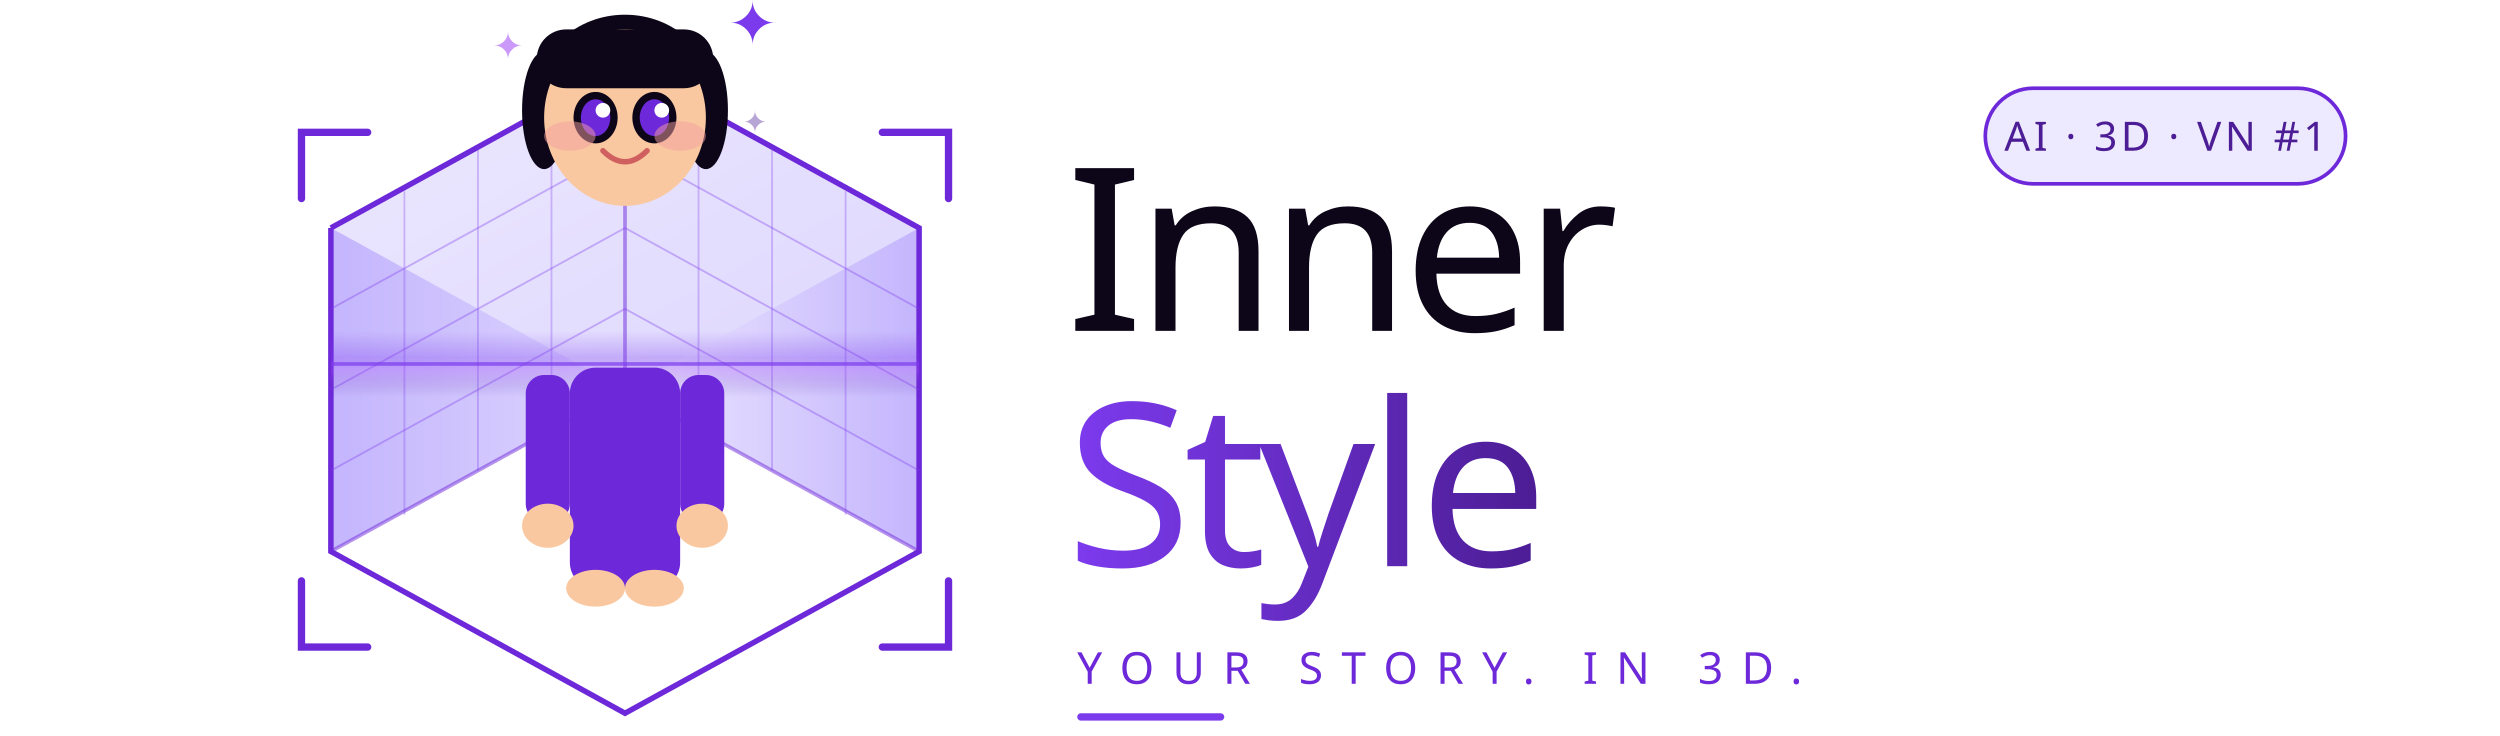
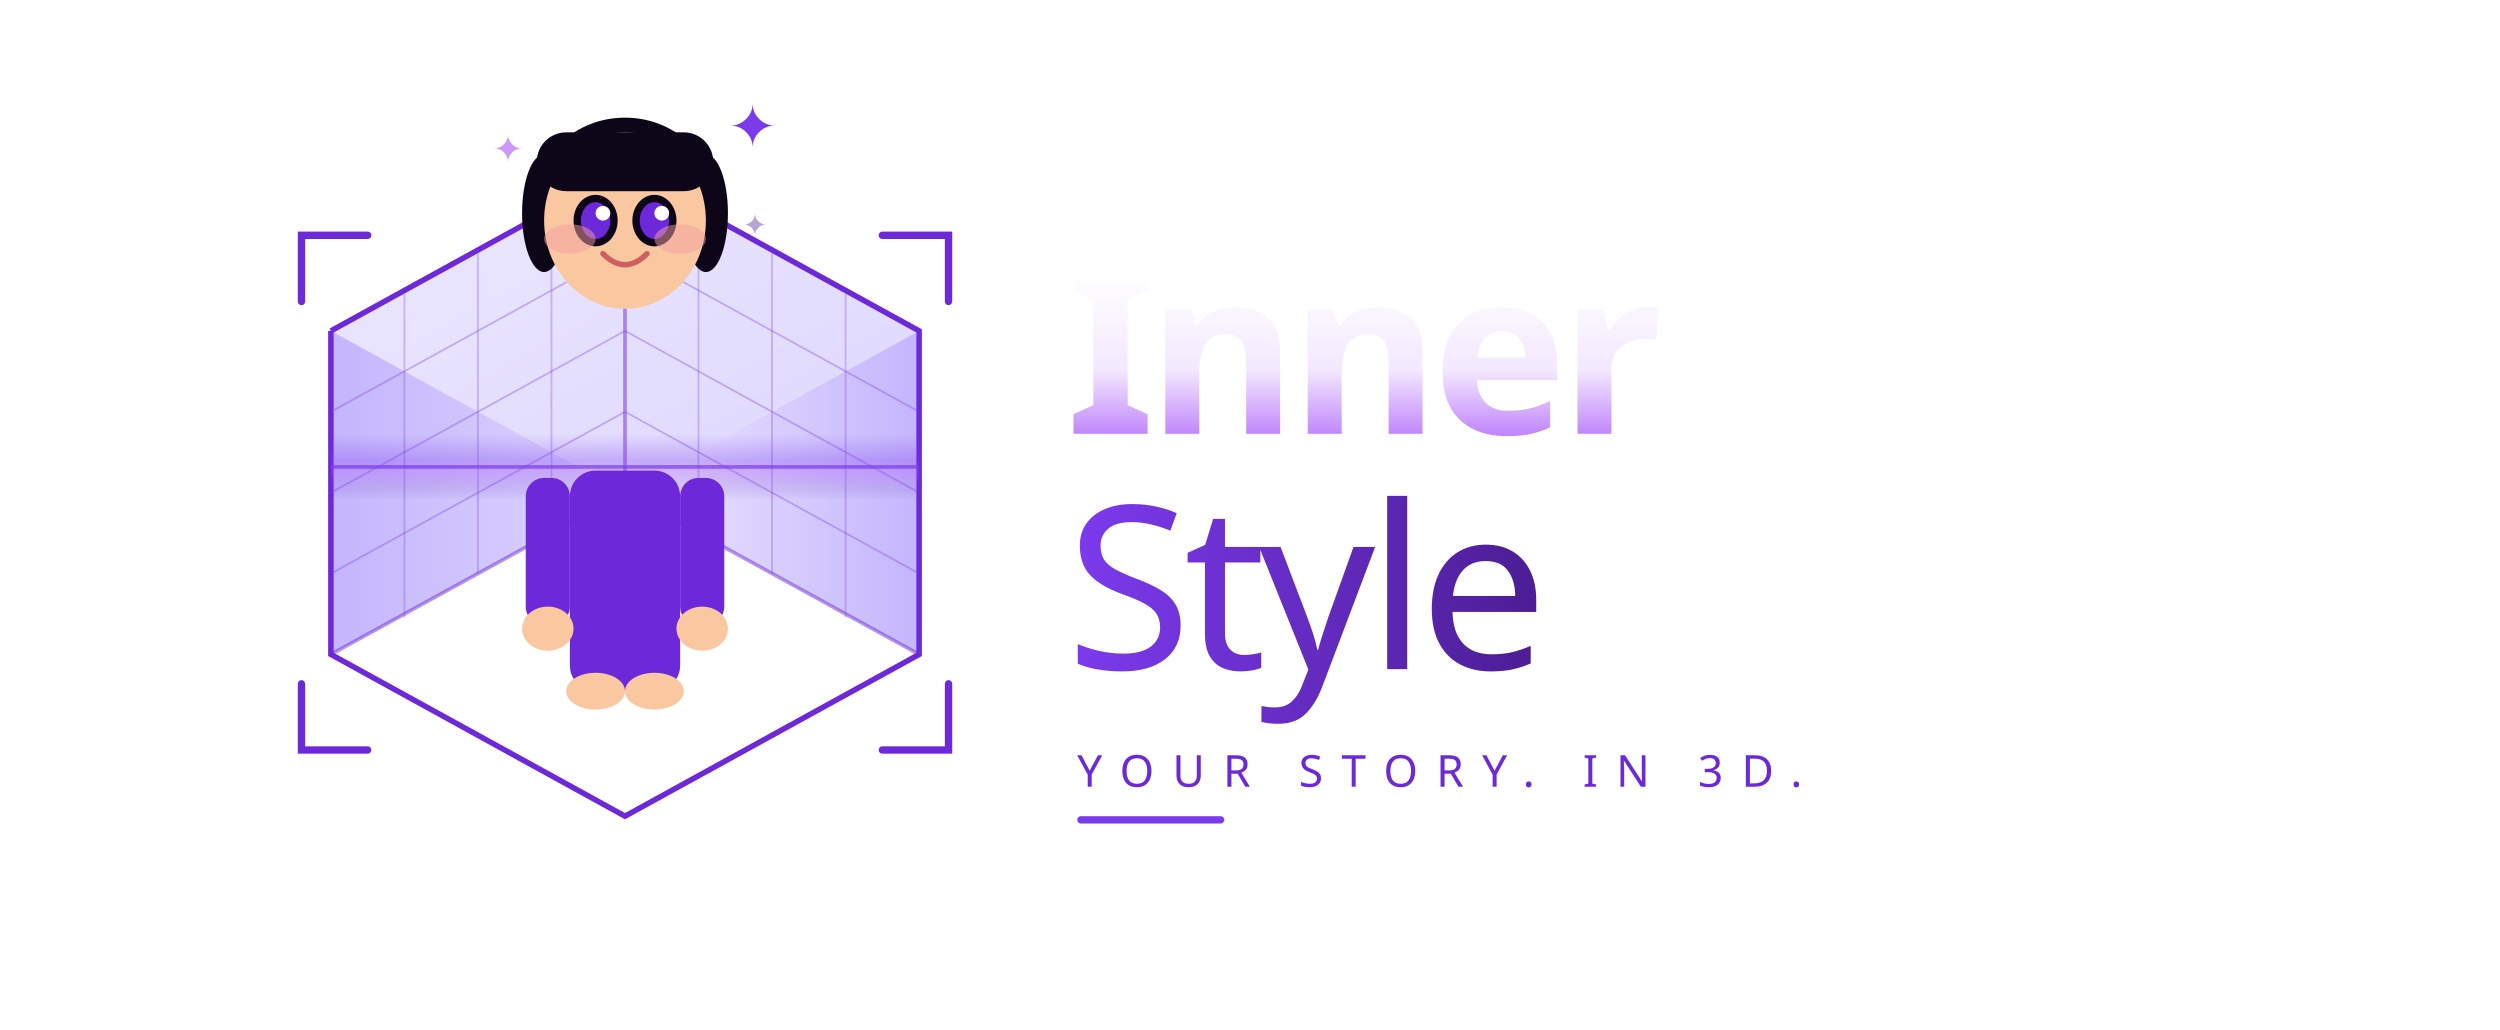
- <svg xmlns="http://www.w3.org/2000/svg" width="100%" viewBox="0 28 680 200" role="img">
+ <svg xmlns="http://www.w3.org/2000/svg" width="100%" viewBox="0 0 680 280" role="img">
  <defs>
    <linearGradient id="purple-h2" x1="0%" y1="0%" x2="100%" y2="0%">
      <stop offset="0%" stop-color="#7c3aed" />
      <stop offset="100%" stop-color="#4c1d95" />
    </linearGradient>
    <linearGradient id="scan-v2" x1="0%" y1="0%" x2="0%" y2="100%">
      <stop offset="0%" stop-color="#7c3aed" stop-opacity="0" />
      <stop offset="40%" stop-color="#7c3aed" stop-opacity="0.5" />
      <stop offset="60%" stop-color="#a855f7" stop-opacity="0.5" />
      <stop offset="100%" stop-color="#4c1d95" stop-opacity="0" />
    </linearGradient>
    <linearGradient id="cube-top2" x1="0%" y1="0%" x2="100%" y2="100%">
      <stop offset="0%" stop-color="#ede9fe" />
      <stop offset="100%" stop-color="#ddd6fe" />
    </linearGradient>
    <linearGradient id="cube-left2" x1="0%" y1="0%" x2="100%" y2="0%">
      <stop offset="0%" stop-color="#c4b5fd" />
      <stop offset="100%" stop-color="#ddd6fe" />
    </linearGradient>
    <linearGradient id="cube-right2" x1="0%" y1="0%" x2="100%" y2="0%">
      <stop offset="0%" stop-color="#ede9fe" />
      <stop offset="100%" stop-color="#c4b5fd" />
    </linearGradient>
    <clipPath id="cube-clip2">
      <polygon points="90,90 170,46 250,90 250,178 170,222 90,178" />
    </clipPath>
+     <linearGradient id="inner-white-purple" x1="0%" y1="0%" x2="0%" y2="100%">
+       <stop offset="0%" stop-color="#ffffff" />
+       <stop offset="60%" stop-color="#f3e8ff" />
+       <stop offset="100%" stop-color="#c084fc" />
+     </linearGradient>
  </defs>
  <polygon points="90,90 170,46 170,134 90,178" fill="url(#cube-left2)" style="stroke:none;color:rgb(0, 0, 0);stroke-width:1px;stroke-linecap:butt;stroke-linejoin:miter;opacity:1;font-family:&quot;Anthropic Sans&quot;, -apple-system, BlinkMacSystemFont, &quot;Segoe UI&quot;, sans-serif;font-size:16px;font-weight:400;text-anchor:start;dominant-baseline:auto" />
  <polygon points="170,46 250,90 250,178 170,134" fill="url(#cube-right2)" style="stroke:none;color:rgb(0, 0, 0);stroke-width:1px;stroke-linecap:butt;stroke-linejoin:miter;opacity:1;font-family:&quot;Anthropic Sans&quot;, -apple-system, BlinkMacSystemFont, &quot;Segoe UI&quot;, sans-serif;font-size:16px;font-weight:400;text-anchor:start;dominant-baseline:auto" />
  <polygon points="90,90 170,46 250,90 170,134" fill="url(#cube-top2)" style="stroke:none;color:rgb(0, 0, 0);stroke-width:1px;stroke-linecap:butt;stroke-linejoin:miter;opacity:1;font-family:&quot;Anthropic Sans&quot;, -apple-system, BlinkMacSystemFont, &quot;Segoe UI&quot;, sans-serif;font-size:16px;font-weight:400;text-anchor:start;dominant-baseline:auto" />
  <polyline points="90,90 170,46 250,90 250,178 170,222 90,178 90,90" fill="none" stroke="#6d28d9" stroke-width="1.5" style="fill:none;stroke:rgb(109, 40, 217);color:rgb(0, 0, 0);stroke-width:1.5px;stroke-linecap:butt;stroke-linejoin:miter;opacity:1;font-family:&quot;Anthropic Sans&quot;, -apple-system, BlinkMacSystemFont, &quot;Segoe UI&quot;, sans-serif;font-size:16px;font-weight:400;text-anchor:start;dominant-baseline:auto" />
  <line x1="170" y1="46" x2="170" y2="134" stroke="#6d28d9" stroke-width="1" opacity="0.5" style="fill:rgb(0, 0, 0);stroke:rgb(109, 40, 217);color:rgb(0, 0, 0);stroke-width:1px;stroke-linecap:butt;stroke-linejoin:miter;opacity:0.5;font-family:&quot;Anthropic Sans&quot;, -apple-system, BlinkMacSystemFont, &quot;Segoe UI&quot;, sans-serif;font-size:16px;font-weight:400;text-anchor:start;dominant-baseline:auto" />
  <line x1="90" y1="178" x2="170" y2="134" stroke="#6d28d9" stroke-width="1" opacity="0.5" style="fill:rgb(0, 0, 0);stroke:rgb(109, 40, 217);color:rgb(0, 0, 0);stroke-width:1px;stroke-linecap:butt;stroke-linejoin:miter;opacity:0.5;font-family:&quot;Anthropic Sans&quot;, -apple-system, BlinkMacSystemFont, &quot;Segoe UI&quot;, sans-serif;font-size:16px;font-weight:400;text-anchor:start;dominant-baseline:auto" />
  <line x1="250" y1="178" x2="170" y2="134" stroke="#6d28d9" stroke-width="1" opacity="0.5" style="fill:rgb(0, 0, 0);stroke:rgb(109, 40, 217);color:rgb(0, 0, 0);stroke-width:1px;stroke-linecap:butt;stroke-linejoin:miter;opacity:0.5;font-family:&quot;Anthropic Sans&quot;, -apple-system, BlinkMacSystemFont, &quot;Segoe UI&quot;, sans-serif;font-size:16px;font-weight:400;text-anchor:start;dominant-baseline:auto" />
  <line x1="90" y1="112" x2="170" y2="68" stroke="#7c3aed" stroke-width="0.5" opacity="0.35" style="fill:rgb(0, 0, 0);stroke:rgb(124, 58, 237);color:rgb(0, 0, 0);stroke-width:0.5px;stroke-linecap:butt;stroke-linejoin:miter;opacity:0.35;font-family:&quot;Anthropic Sans&quot;, -apple-system, BlinkMacSystemFont, &quot;Segoe UI&quot;, sans-serif;font-size:16px;font-weight:400;text-anchor:start;dominant-baseline:auto" />
  <line x1="90" y1="134" x2="170" y2="90" stroke="#7c3aed" stroke-width="0.5" opacity="0.35" style="fill:rgb(0, 0, 0);stroke:rgb(124, 58, 237);color:rgb(0, 0, 0);stroke-width:0.5px;stroke-linecap:butt;stroke-linejoin:miter;opacity:0.35;font-family:&quot;Anthropic Sans&quot;, -apple-system, BlinkMacSystemFont, &quot;Segoe UI&quot;, sans-serif;font-size:16px;font-weight:400;text-anchor:start;dominant-baseline:auto" />
  <line x1="90" y1="156" x2="170" y2="112" stroke="#7c3aed" stroke-width="0.5" opacity="0.35" style="fill:rgb(0, 0, 0);stroke:rgb(124, 58, 237);color:rgb(0, 0, 0);stroke-width:0.5px;stroke-linecap:butt;stroke-linejoin:miter;opacity:0.35;font-family:&quot;Anthropic Sans&quot;, -apple-system, BlinkMacSystemFont, &quot;Segoe UI&quot;, sans-serif;font-size:16px;font-weight:400;text-anchor:start;dominant-baseline:auto" />
  <line x1="110" y1="80" x2="110" y2="168" stroke="#7c3aed" stroke-width="0.5" opacity="0.3" style="fill:rgb(0, 0, 0);stroke:rgb(124, 58, 237);color:rgb(0, 0, 0);stroke-width:0.5px;stroke-linecap:butt;stroke-linejoin:miter;opacity:0.3;font-family:&quot;Anthropic Sans&quot;, -apple-system, BlinkMacSystemFont, &quot;Segoe UI&quot;, sans-serif;font-size:16px;font-weight:400;text-anchor:start;dominant-baseline:auto" />
  <line x1="130" y1="68" x2="130" y2="156" stroke="#7c3aed" stroke-width="0.5" opacity="0.3" style="fill:rgb(0, 0, 0);stroke:rgb(124, 58, 237);color:rgb(0, 0, 0);stroke-width:0.5px;stroke-linecap:butt;stroke-linejoin:miter;opacity:0.3;font-family:&quot;Anthropic Sans&quot;, -apple-system, BlinkMacSystemFont, &quot;Segoe UI&quot;, sans-serif;font-size:16px;font-weight:400;text-anchor:start;dominant-baseline:auto" />
  <line x1="150" y1="57" x2="150" y2="145" stroke="#7c3aed" stroke-width="0.5" opacity="0.3" style="fill:rgb(0, 0, 0);stroke:rgb(124, 58, 237);color:rgb(0, 0, 0);stroke-width:0.5px;stroke-linecap:butt;stroke-linejoin:miter;opacity:0.3;font-family:&quot;Anthropic Sans&quot;, -apple-system, BlinkMacSystemFont, &quot;Segoe UI&quot;, sans-serif;font-size:16px;font-weight:400;text-anchor:start;dominant-baseline:auto" />
  <line x1="170" y1="68" x2="250" y2="112" stroke="#7c3aed" stroke-width="0.5" opacity="0.35" style="fill:rgb(0, 0, 0);stroke:rgb(124, 58, 237);color:rgb(0, 0, 0);stroke-width:0.5px;stroke-linecap:butt;stroke-linejoin:miter;opacity:0.35;font-family:&quot;Anthropic Sans&quot;, -apple-system, BlinkMacSystemFont, &quot;Segoe UI&quot;, sans-serif;font-size:16px;font-weight:400;text-anchor:start;dominant-baseline:auto" />
  <line x1="170" y1="90" x2="250" y2="134" stroke="#7c3aed" stroke-width="0.5" opacity="0.35" style="fill:rgb(0, 0, 0);stroke:rgb(124, 58, 237);color:rgb(0, 0, 0);stroke-width:0.5px;stroke-linecap:butt;stroke-linejoin:miter;opacity:0.35;font-family:&quot;Anthropic Sans&quot;, -apple-system, BlinkMacSystemFont, &quot;Segoe UI&quot;, sans-serif;font-size:16px;font-weight:400;text-anchor:start;dominant-baseline:auto" />
  <line x1="170" y1="112" x2="250" y2="156" stroke="#7c3aed" stroke-width="0.5" opacity="0.35" style="fill:rgb(0, 0, 0);stroke:rgb(124, 58, 237);color:rgb(0, 0, 0);stroke-width:0.5px;stroke-linecap:butt;stroke-linejoin:miter;opacity:0.35;font-family:&quot;Anthropic Sans&quot;, -apple-system, BlinkMacSystemFont, &quot;Segoe UI&quot;, sans-serif;font-size:16px;font-weight:400;text-anchor:start;dominant-baseline:auto" />
  <line x1="190" y1="57" x2="190" y2="145" stroke="#7c3aed" stroke-width="0.5" opacity="0.3" style="fill:rgb(0, 0, 0);stroke:rgb(124, 58, 237);color:rgb(0, 0, 0);stroke-width:0.5px;stroke-linecap:butt;stroke-linejoin:miter;opacity:0.3;font-family:&quot;Anthropic Sans&quot;, -apple-system, BlinkMacSystemFont, &quot;Segoe UI&quot;, sans-serif;font-size:16px;font-weight:400;text-anchor:start;dominant-baseline:auto" />
  <line x1="210" y1="68" x2="210" y2="156" stroke="#7c3aed" stroke-width="0.5" opacity="0.3" style="fill:rgb(0, 0, 0);stroke:rgb(124, 58, 237);color:rgb(0, 0, 0);stroke-width:0.5px;stroke-linecap:butt;stroke-linejoin:miter;opacity:0.3;font-family:&quot;Anthropic Sans&quot;, -apple-system, BlinkMacSystemFont, &quot;Segoe UI&quot;, sans-serif;font-size:16px;font-weight:400;text-anchor:start;dominant-baseline:auto" />
  <line x1="230" y1="80" x2="230" y2="168" stroke="#7c3aed" stroke-width="0.5" opacity="0.3" style="fill:rgb(0, 0, 0);stroke:rgb(124, 58, 237);color:rgb(0, 0, 0);stroke-width:0.5px;stroke-linecap:butt;stroke-linejoin:miter;opacity:0.3;font-family:&quot;Anthropic Sans&quot;, -apple-system, BlinkMacSystemFont, &quot;Segoe UI&quot;, sans-serif;font-size:16px;font-weight:400;text-anchor:start;dominant-baseline:auto" />
  <rect x="90" y="118" width="160" height="18" fill="url(#scan-v2)" opacity="0.6" style="stroke:none;color:rgb(0, 0, 0);stroke-width:1px;stroke-linecap:butt;stroke-linejoin:miter;opacity:0.6;font-family:&quot;Anthropic Sans&quot;, -apple-system, BlinkMacSystemFont, &quot;Segoe UI&quot;, sans-serif;font-size:16px;font-weight:400;text-anchor:start;dominant-baseline:auto" />
  <line x1="90" y1="127" x2="250" y2="127" stroke="#7c3aed" stroke-width="1" opacity="0.7" style="fill:rgb(0, 0, 0);stroke:rgb(124, 58, 237);color:rgb(0, 0, 0);stroke-width:1px;stroke-linecap:butt;stroke-linejoin:miter;opacity:0.7;font-family:&quot;Anthropic Sans&quot;, -apple-system, BlinkMacSystemFont, &quot;Segoe UI&quot;, sans-serif;font-size:16px;font-weight:400;text-anchor:start;dominant-baseline:auto" />
  <g clip-path="url(#cube-clip2)" style="fill:rgb(0, 0, 0);stroke:none;color:rgb(0, 0, 0);stroke-width:1px;stroke-linecap:butt;stroke-linejoin:miter;opacity:1;font-family:&quot;Anthropic Sans&quot;, -apple-system, BlinkMacSystemFont, &quot;Segoe UI&quot;, sans-serif;font-size:16px;font-weight:400;text-anchor:start;dominant-baseline:auto">
    <rect x="155" y="128" width="30" height="60" rx="7" style="fill:rgb(109, 40, 217);stroke:none;color:rgb(0, 0, 0);stroke-width:1px;stroke-linecap:butt;stroke-linejoin:miter;opacity:1;font-family:&quot;Anthropic Sans&quot;, -apple-system, BlinkMacSystemFont, &quot;Segoe UI&quot;, sans-serif;font-size:16px;font-weight:400;text-anchor:start;dominant-baseline:auto" />
    <rect x="143" y="130" width="12" height="40" rx="5" style="fill:rgb(109, 40, 217);stroke:none;color:rgb(0, 0, 0);stroke-width:1px;stroke-linecap:butt;stroke-linejoin:miter;opacity:1;font-family:&quot;Anthropic Sans&quot;, -apple-system, BlinkMacSystemFont, &quot;Segoe UI&quot;, sans-serif;font-size:16px;font-weight:400;text-anchor:start;dominant-baseline:auto" />
    <rect x="185" y="130" width="12" height="40" rx="5" style="fill:rgb(109, 40, 217);stroke:none;color:rgb(0, 0, 0);stroke-width:1px;stroke-linecap:butt;stroke-linejoin:miter;opacity:1;font-family:&quot;Anthropic Sans&quot;, -apple-system, BlinkMacSystemFont, &quot;Segoe UI&quot;, sans-serif;font-size:16px;font-weight:400;text-anchor:start;dominant-baseline:auto" />
    <ellipse cx="149" cy="171" rx="7" ry="6" style="fill:rgb(249, 200, 160);stroke:none;color:rgb(0, 0, 0);stroke-width:1px;stroke-linecap:butt;stroke-linejoin:miter;opacity:1;font-family:&quot;Anthropic Sans&quot;, -apple-system, BlinkMacSystemFont, &quot;Segoe UI&quot;, sans-serif;font-size:16px;font-weight:400;text-anchor:start;dominant-baseline:auto" />
    <ellipse cx="191" cy="171" rx="7" ry="6" style="fill:rgb(249, 200, 160);stroke:none;color:rgb(0, 0, 0);stroke-width:1px;stroke-linecap:butt;stroke-linejoin:miter;opacity:1;font-family:&quot;Anthropic Sans&quot;, -apple-system, BlinkMacSystemFont, &quot;Segoe UI&quot;, sans-serif;font-size:16px;font-weight:400;text-anchor:start;dominant-baseline:auto" />
    <rect x="157" y="158" width="11" height="30" rx="5" style="fill:rgb(109, 40, 217);stroke:none;color:rgb(0, 0, 0);stroke-width:1px;stroke-linecap:butt;stroke-linejoin:miter;opacity:1;font-family:&quot;Anthropic Sans&quot;, -apple-system, BlinkMacSystemFont, &quot;Segoe UI&quot;, sans-serif;font-size:16px;font-weight:400;text-anchor:start;dominant-baseline:auto" />
    <rect x="172" y="158" width="11" height="30" rx="5" style="fill:rgb(109, 40, 217);stroke:none;color:rgb(0, 0, 0);stroke-width:1px;stroke-linecap:butt;stroke-linejoin:miter;opacity:1;font-family:&quot;Anthropic Sans&quot;, -apple-system, BlinkMacSystemFont, &quot;Segoe UI&quot;, sans-serif;font-size:16px;font-weight:400;text-anchor:start;dominant-baseline:auto" />
    <ellipse cx="162" cy="188" rx="8" ry="5" style="fill:rgb(249, 200, 160);stroke:none;color:rgb(0, 0, 0);stroke-width:1px;stroke-linecap:butt;stroke-linejoin:miter;opacity:1;font-family:&quot;Anthropic Sans&quot;, -apple-system, BlinkMacSystemFont, &quot;Segoe UI&quot;, sans-serif;font-size:16px;font-weight:400;text-anchor:start;dominant-baseline:auto" />
    <ellipse cx="178" cy="188" rx="8" ry="5" style="fill:rgb(249, 200, 160);stroke:none;color:rgb(0, 0, 0);stroke-width:1px;stroke-linecap:butt;stroke-linejoin:miter;opacity:1;font-family:&quot;Anthropic Sans&quot;, -apple-system, BlinkMacSystemFont, &quot;Segoe UI&quot;, sans-serif;font-size:16px;font-weight:400;text-anchor:start;dominant-baseline:auto" />
  </g>
  <g transform="translate(170, 92)" style="fill:rgb(0, 0, 0);stroke:none;color:rgb(0, 0, 0);stroke-width:1px;stroke-linecap:butt;stroke-linejoin:miter;opacity:1;font-family:&quot;Anthropic Sans&quot;, -apple-system, BlinkMacSystemFont, &quot;Segoe UI&quot;, sans-serif;font-size:16px;font-weight:400;text-anchor:start;dominant-baseline:auto">
    <ellipse cx="0" cy="-38" rx="24" ry="22" style="fill:rgb(13, 6, 24);stroke:none;color:rgb(0, 0, 0);stroke-width:1px;stroke-linecap:butt;stroke-linejoin:miter;opacity:1;font-family:&quot;Anthropic Sans&quot;, -apple-system, BlinkMacSystemFont, &quot;Segoe UI&quot;, sans-serif;font-size:16px;font-weight:400;text-anchor:start;dominant-baseline:auto" />
    <rect x="-24" y="-54" width="48" height="22" rx="9" style="fill:rgb(13, 6, 24);stroke:none;color:rgb(0, 0, 0);stroke-width:1px;stroke-linecap:butt;stroke-linejoin:miter;opacity:1;font-family:&quot;Anthropic Sans&quot;, -apple-system, BlinkMacSystemFont, &quot;Segoe UI&quot;, sans-serif;font-size:16px;font-weight:400;text-anchor:start;dominant-baseline:auto" />
    <ellipse cx="-22" cy="-34" rx="6" ry="16" style="fill:rgb(13, 6, 24);stroke:none;color:rgb(0, 0, 0);stroke-width:1px;stroke-linecap:butt;stroke-linejoin:miter;opacity:1;font-family:&quot;Anthropic Sans&quot;, -apple-system, BlinkMacSystemFont, &quot;Segoe UI&quot;, sans-serif;font-size:16px;font-weight:400;text-anchor:start;dominant-baseline:auto" />
    <ellipse cx="22" cy="-34" rx="6" ry="16" style="fill:rgb(13, 6, 24);stroke:none;color:rgb(0, 0, 0);stroke-width:1px;stroke-linecap:butt;stroke-linejoin:miter;opacity:1;font-family:&quot;Anthropic Sans&quot;, -apple-system, BlinkMacSystemFont, &quot;Segoe UI&quot;, sans-serif;font-size:16px;font-weight:400;text-anchor:start;dominant-baseline:auto" />
    <ellipse cx="0" cy="-32" rx="22" ry="24" style="fill:rgb(249, 200, 160);stroke:none;color:rgb(0, 0, 0);stroke-width:1px;stroke-linecap:butt;stroke-linejoin:miter;opacity:1;font-family:&quot;Anthropic Sans&quot;, -apple-system, BlinkMacSystemFont, &quot;Segoe UI&quot;, sans-serif;font-size:16px;font-weight:400;text-anchor:start;dominant-baseline:auto" />
    <rect x="-24" y="-56" width="48" height="16" rx="8" style="fill:rgb(13, 6, 24);stroke:none;color:rgb(0, 0, 0);stroke-width:1px;stroke-linecap:butt;stroke-linejoin:miter;opacity:1;font-family:&quot;Anthropic Sans&quot;, -apple-system, BlinkMacSystemFont, &quot;Segoe UI&quot;, sans-serif;font-size:16px;font-weight:400;text-anchor:start;dominant-baseline:auto" />
    <ellipse cx="-8" cy="-32" rx="6" ry="7" style="fill:rgb(13, 6, 24);stroke:none;color:rgb(0, 0, 0);stroke-width:1px;stroke-linecap:butt;stroke-linejoin:miter;opacity:1;font-family:&quot;Anthropic Sans&quot;, -apple-system, BlinkMacSystemFont, &quot;Segoe UI&quot;, sans-serif;font-size:16px;font-weight:400;text-anchor:start;dominant-baseline:auto" />
    <ellipse cx="8" cy="-32" rx="6" ry="7" style="fill:rgb(13, 6, 24);stroke:none;color:rgb(0, 0, 0);stroke-width:1px;stroke-linecap:butt;stroke-linejoin:miter;opacity:1;font-family:&quot;Anthropic Sans&quot;, -apple-system, BlinkMacSystemFont, &quot;Segoe UI&quot;, sans-serif;font-size:16px;font-weight:400;text-anchor:start;dominant-baseline:auto" />
    <ellipse style="fill:#6d28d9;;fill:rgb(109, 40, 217);stroke:none;color:rgb(0, 0, 0);stroke-width:1px;stroke-linecap:butt;stroke-linejoin:miter;opacity:1;font-family:&quot;Anthropic Sans&quot;, -apple-system, BlinkMacSystemFont, &quot;Segoe UI&quot;, sans-serif;font-size:16px;font-weight:400;text-anchor:start;dominant-baseline:auto" cx="-8" cy="-32" rx="4" ry="5" />
    <ellipse style="fill:#6d28d9;;fill:rgb(109, 40, 217);stroke:none;color:rgb(0, 0, 0);stroke-width:1px;stroke-linecap:butt;stroke-linejoin:miter;opacity:1;font-family:&quot;Anthropic Sans&quot;, -apple-system, BlinkMacSystemFont, &quot;Segoe UI&quot;, sans-serif;font-size:16px;font-weight:400;text-anchor:start;dominant-baseline:auto" cx="8" cy="-32" rx="4" ry="5" />
    <ellipse cx="-6" cy="-34" rx="2" ry="2" style="fill:rgb(255, 255, 255);stroke:none;color:rgb(0, 0, 0);stroke-width:1px;stroke-linecap:butt;stroke-linejoin:miter;opacity:1;font-family:&quot;Anthropic Sans&quot;, -apple-system, BlinkMacSystemFont, &quot;Segoe UI&quot;, sans-serif;font-size:16px;font-weight:400;text-anchor:start;dominant-baseline:auto" />
    <ellipse cx="10" cy="-34" rx="2" ry="2" style="fill:rgb(255, 255, 255);stroke:none;color:rgb(0, 0, 0);stroke-width:1px;stroke-linecap:butt;stroke-linejoin:miter;opacity:1;font-family:&quot;Anthropic Sans&quot;, -apple-system, BlinkMacSystemFont, &quot;Segoe UI&quot;, sans-serif;font-size:16px;font-weight:400;text-anchor:start;dominant-baseline:auto" />
    <ellipse cx="-15" cy="-27" rx="7" ry="4" style="fill:rgb(244, 160, 160);stroke:none;color:rgb(0, 0, 0);stroke-width:1px;stroke-linecap:butt;stroke-linejoin:miter;opacity:0.5;font-family:&quot;Anthropic Sans&quot;, -apple-system, BlinkMacSystemFont, &quot;Segoe UI&quot;, sans-serif;font-size:16px;font-weight:400;text-anchor:start;dominant-baseline:auto" />
    <ellipse cx="15" cy="-27" rx="7" ry="4" style="fill:rgb(244, 160, 160);stroke:none;color:rgb(0, 0, 0);stroke-width:1px;stroke-linecap:butt;stroke-linejoin:miter;opacity:0.5;font-family:&quot;Anthropic Sans&quot;, -apple-system, BlinkMacSystemFont, &quot;Segoe UI&quot;, sans-serif;font-size:16px;font-weight:400;text-anchor:start;dominant-baseline:auto" />
    <path d="M-6 -23 Q0 -17 6 -23" fill="none" stroke="#d06060" stroke-width="1.5" stroke-linecap="round" style="fill:none;stroke:rgb(208, 96, 96);color:rgb(0, 0, 0);stroke-width:1.5px;stroke-linecap:round;stroke-linejoin:miter;opacity:1;font-family:&quot;Anthropic Sans&quot;, -apple-system, BlinkMacSystemFont, &quot;Segoe UI&quot;, sans-serif;font-size:16px;font-weight:400;text-anchor:start;dominant-baseline:auto" />
    <text style="fill:#7c3aed;;fill:rgb(124, 58, 237);stroke:none;color:rgb(0, 0, 0);stroke-width:1px;stroke-linecap:butt;stroke-linejoin:miter;opacity:1;font-family:&quot;Anthropic Sans&quot;, -apple-system, BlinkMacSystemFont, &quot;Segoe UI&quot;, sans-serif;font-size:16px;font-weight:400;text-anchor:start;dominant-baseline:auto" x="28" y="-52" font-size="16">✦</text>
    <text style="fill:#a855f7;;fill:rgb(168, 85, 247);stroke:none;color:rgb(0, 0, 0);stroke-width:1px;stroke-linecap:butt;stroke-linejoin:miter;opacity:0.6;font-family:&quot;Anthropic Sans&quot;, -apple-system, BlinkMacSystemFont, &quot;Segoe UI&quot;, sans-serif;font-size:10px;font-weight:400;text-anchor:start;dominant-baseline:auto" x="-36" y="-48" font-size="10" opacity="0.6">✦</text>
    <text style="fill:#4c1d95;;fill:rgb(76, 29, 149);stroke:none;color:rgb(0, 0, 0);stroke-width:1px;stroke-linecap:butt;stroke-linejoin:miter;opacity:0.4;font-family:&quot;Anthropic Sans&quot;, -apple-system, BlinkMacSystemFont, &quot;Segoe UI&quot;, sans-serif;font-size:8px;font-weight:400;text-anchor:start;dominant-baseline:auto" x="32" y="-28" font-size="8" opacity="0.4">✦</text>
  </g>
  <path d="M82,82 L82,64 L100,64" fill="none" stroke="#6d28d9" stroke-width="2" stroke-linecap="round" style="fill:none;stroke:rgb(109, 40, 217);color:rgb(0, 0, 0);stroke-width:2px;stroke-linecap:round;stroke-linejoin:miter;opacity:1;font-family:&quot;Anthropic Sans&quot;, -apple-system, BlinkMacSystemFont, &quot;Segoe UI&quot;, sans-serif;font-size:16px;font-weight:400;text-anchor:start;dominant-baseline:auto" />
  <path d="M258,82 L258,64 L240,64" fill="none" stroke="#6d28d9" stroke-width="2" stroke-linecap="round" style="fill:none;stroke:rgb(109, 40, 217);color:rgb(0, 0, 0);stroke-width:2px;stroke-linecap:round;stroke-linejoin:miter;opacity:1;font-family:&quot;Anthropic Sans&quot;, -apple-system, BlinkMacSystemFont, &quot;Segoe UI&quot;, sans-serif;font-size:16px;font-weight:400;text-anchor:start;dominant-baseline:auto" />
  <path d="M82,186 L82,204 L100,204" fill="none" stroke="#6d28d9" stroke-width="2" stroke-linecap="round" style="fill:none;stroke:rgb(109, 40, 217);color:rgb(0, 0, 0);stroke-width:2px;stroke-linecap:round;stroke-linejoin:miter;opacity:1;font-family:&quot;Anthropic Sans&quot;, -apple-system, BlinkMacSystemFont, &quot;Segoe UI&quot;, sans-serif;font-size:16px;font-weight:400;text-anchor:start;dominant-baseline:auto" />
  <path d="M258,186 L258,204 L240,204" fill="none" stroke="#6d28d9" stroke-width="2" stroke-linecap="round" style="fill:none;stroke:rgb(109, 40, 217);color:rgb(0, 0, 0);stroke-width:2px;stroke-linecap:round;stroke-linejoin:miter;opacity:1;font-family:&quot;Anthropic Sans&quot;, -apple-system, BlinkMacSystemFont, &quot;Segoe UI&quot;, sans-serif;font-size:16px;font-weight:400;text-anchor:start;dominant-baseline:auto" />
-   <text x="290" y="118" font-family="sans-serif" font-size="62" font-weight="500" letter-spacing="-2" fill="#0d0618" style="fill:rgb(13, 6, 24);stroke:none;color:rgb(0, 0, 0);stroke-width:1px;stroke-linecap:butt;stroke-linejoin:miter;opacity:1;font-family:sans-serif;font-size:62px;font-weight:500;text-anchor:start;dominant-baseline:auto">Inner</text>
+   <text x="290" y="118" font-family="sans-serif" font-size="62" font-weight="500" letter-spacing="-2" fill="url(#inner-white-purple)" style="fill:url(#inner-white-purple);stroke:none;opacity:1;font-family:sans-serif;font-size:62px;font-weight:600;text-anchor:start;dominant-baseline:auto">Inner</text>
  <text x="290" y="182" font-family="sans-serif" font-size="62" font-weight="500" letter-spacing="-2" fill="url(#purple-h2)" style="stroke:none;color:rgb(0, 0, 0);stroke-width:1px;stroke-linecap:butt;stroke-linejoin:miter;opacity:1;font-family:sans-serif;font-size:62px;font-weight:500;text-anchor:start;dominant-baseline:auto">Style</text>
  <text x="293" y="214" font-family="sans-serif" font-size="12" font-weight="400" letter-spacing="5" fill="#6d28d9" style="fill:rgb(109, 40, 217);stroke:none;color:rgb(0, 0, 0);stroke-width:1px;stroke-linecap:butt;stroke-linejoin:miter;opacity:1;font-family:sans-serif;font-size:12px;font-weight:400;text-anchor:start;dominant-baseline:auto">YOUR STORY. IN 3D.</text>
  <rect x="293" y="222" width="40" height="2" rx="1" fill="#7c3aed" style="fill:rgb(124, 58, 237);stroke:none;color:rgb(0, 0, 0);stroke-width:1px;stroke-linecap:butt;stroke-linejoin:miter;opacity:1;font-family:&quot;Anthropic Sans&quot;, -apple-system, BlinkMacSystemFont, &quot;Segoe UI&quot;, sans-serif;font-size:16px;font-weight:400;text-anchor:start;dominant-baseline:auto" />
-   <rect x="540" y="52" width="98" height="26" rx="13" fill="#ede9fe" stroke="#6d28d9" stroke-width="1" style="fill:rgb(237, 233, 254);stroke:rgb(109, 40, 217);color:rgb(0, 0, 0);stroke-width:1px;stroke-linecap:butt;stroke-linejoin:miter;opacity:1;font-family:&quot;Anthropic Sans&quot;, -apple-system, BlinkMacSystemFont, &quot;Segoe UI&quot;, sans-serif;font-size:16px;font-weight:400;text-anchor:start;dominant-baseline:auto" />
-   <text x="589" y="69" font-family="sans-serif" font-size="11" font-weight="500" letter-spacing="1" fill="#4c1d95" text-anchor="middle" style="fill:rgb(76, 29, 149);stroke:none;color:rgb(0, 0, 0);stroke-width:1px;stroke-linecap:butt;stroke-linejoin:miter;opacity:1;font-family:sans-serif;font-size:11px;font-weight:500;text-anchor:middle;dominant-baseline:auto">AI · 3D · VN #1</text>
</svg>
